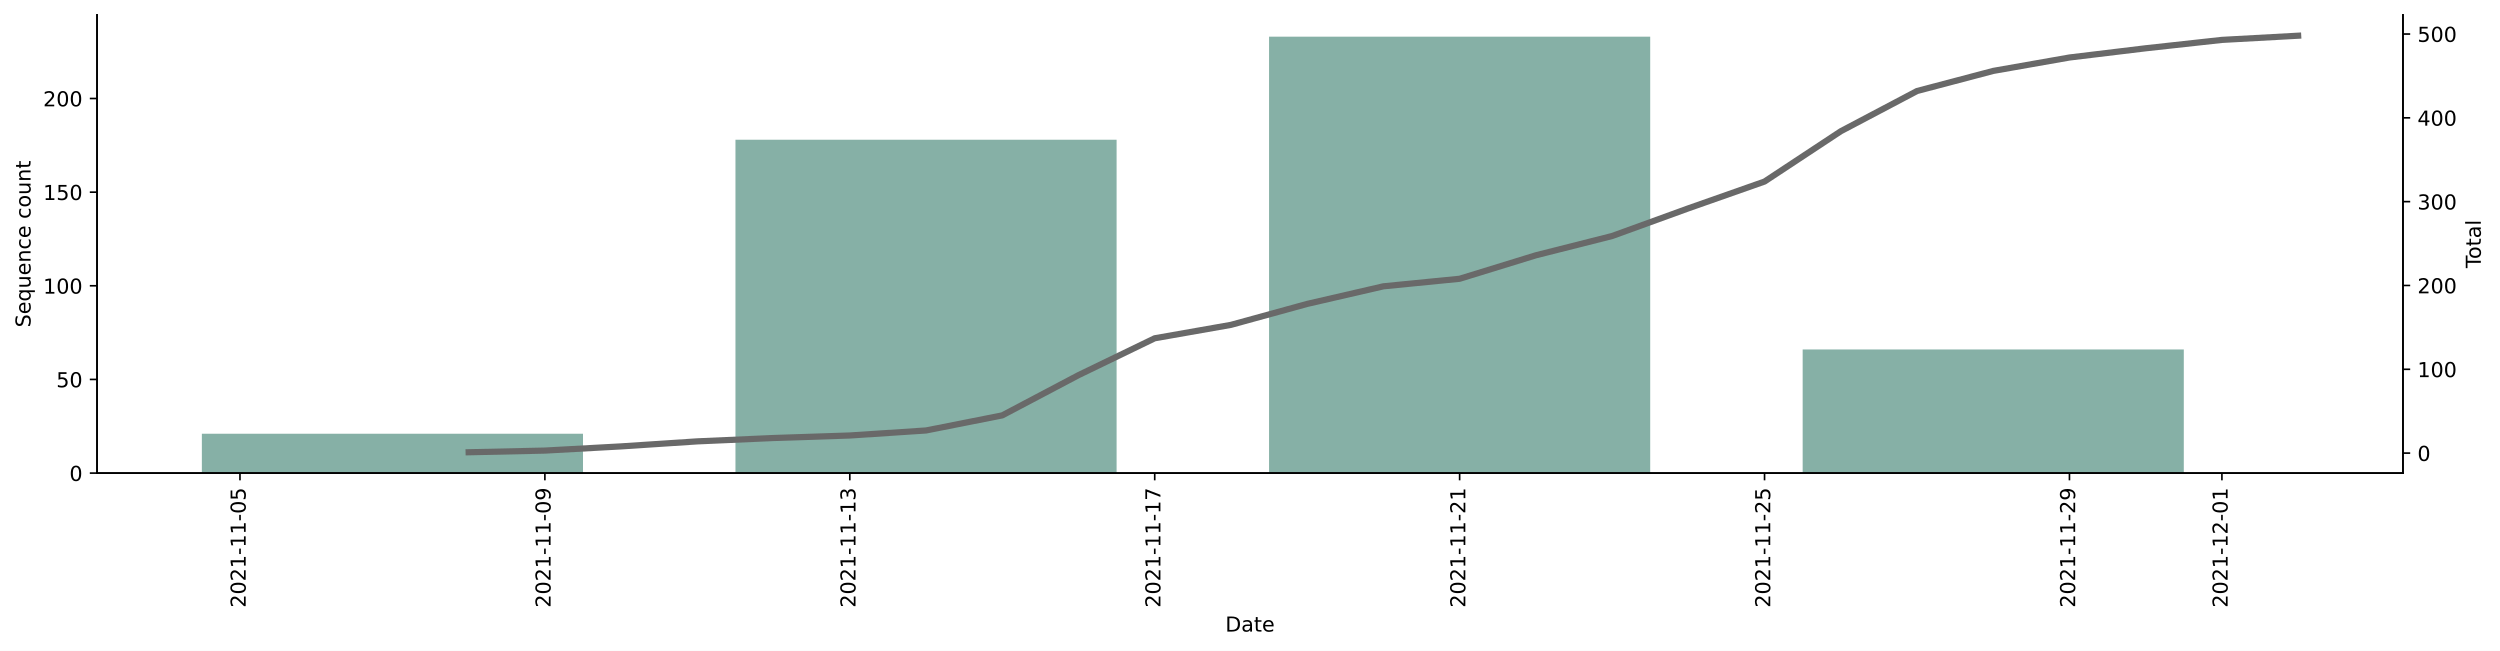
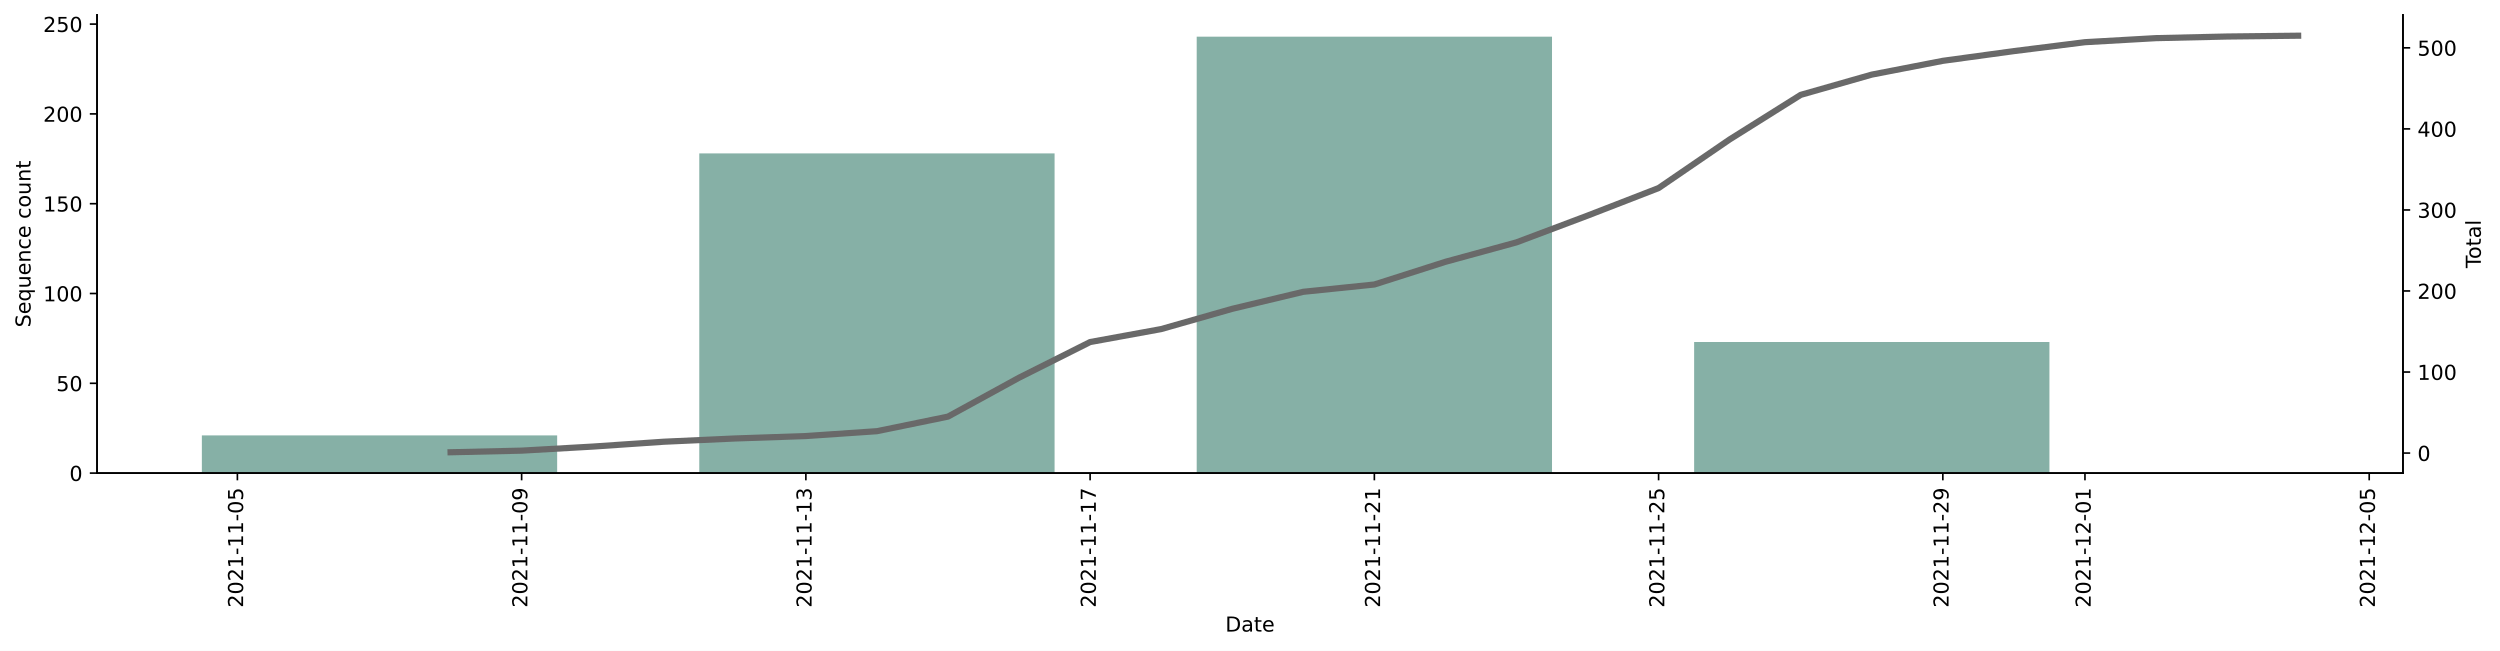
<svg xmlns="http://www.w3.org/2000/svg" xmlns:xlink="http://www.w3.org/1999/xlink" height="314.954pt" version="1.1" viewBox="0 0 1209.931 314.954" width="1209.931pt">
  <defs>
    <style type="text/css">*{stroke-linecap:butt;stroke-linejoin:round;}</style>
  </defs>
  <g id="figure_1">
    <g id="patch_1">
      <path d="M 0 314.954  L 1209.931 314.954  L 1209.931 0  L 0 0  z " style="fill:#ffffff;" />
    </g>
    <g id="axes_1">
      <g id="patch_2">
        <path d="M 46.966 228.96  L 1162.966 228.96  L 1162.966 7.2  L 46.966 7.2  z " style="fill:#ffffff;" />
      </g>
      <g id="patch_3">
-         <path clip-path="url(#p864e531040)" d="M 97.693 228.96  L 282.156 228.96  L 282.156 209.925  L 97.693 209.925  z " style="fill:#86b0a6;" />
+         <path clip-path="url(#p34e2b5bf45)" d="M 97.693 228.96  L 269.65 228.96  L 269.65 210.708  L 97.693 210.708  z " style="fill:#86b0a6;" />
      </g>
      <g id="patch_4">
-         <path clip-path="url(#p864e531040)" d="M 355.941 228.96  L 540.404 228.96  L 540.404 67.614  L 355.941 67.614  z " style="fill:#86b0a6;" />
+         <path clip-path="url(#p34e2b5bf45)" d="M 338.432 228.96  L 510.389 228.96  L 510.389 74.254  L 338.432 74.254  z " style="fill:#86b0a6;" />
      </g>
      <g id="patch_5">
-         <path clip-path="url(#p864e531040)" d="M 614.189 228.96  L 798.652 228.96  L 798.652 17.76  L 614.189 17.76  z " style="fill:#86b0a6;" />
+         <path clip-path="url(#p34e2b5bf45)" d="M 579.172 228.96  L 751.129 228.96  L 751.129 17.76  L 579.172 17.76  z " style="fill:#86b0a6;" />
      </g>
      <g id="patch_6">
-         <path clip-path="url(#p864e531040)" d="M 872.437 228.96  L 1056.9 228.96  L 1056.9 169.135  L 872.437 169.135  z " style="fill:#86b0a6;" />
+         <path clip-path="url(#p34e2b5bf45)" d="M 819.912 228.96  L 991.869 228.96  L 991.869 165.513  L 819.912 165.513  z " style="fill:#86b0a6;" />
      </g>
      <g id="matplotlib.axis_1">
        <g id="xtick_1">
          <g id="line2d_1">
            <defs>
-               <path d="M 0 0  L 0 3.5  " id="m0e4963c321" style="stroke:#000000;stroke-width:0.8;" />
-             </defs>
-             <g>
-               <use style="stroke:#000000;stroke-width:0.8;" x="116.139" xlink:href="#m0e4963c321" y="228.96" />
+               <path d="M 0 0  L 0 3.5  " id="meae25d5e48" style="stroke:#000000;stroke-width:0.8;" />
+             </defs>
+             <g>
+               <use style="stroke:#000000;stroke-width:0.8;" x="114.889" xlink:href="#meae25d5e48" y="228.96" />
            </g>
          </g>
          <g id="text_1">
-             <g transform="translate(118.8986 294.0756)rotate(-90)scale(0.1 -0.1)">
+             <g transform="translate(117.648 294.0756)rotate(-90)scale(0.1 -0.1)">
              <defs>
                <path d="M 1228 531  L 3431 531  L 3431 0  L 469 0  L 469 531  Q 828 903 1448 1529  Q 2069 2156 2228 2338  Q 2531 2678 2651 2914  Q 2772 3150 2772 3378  Q 2772 3750 2511 3984  Q 2250 4219 1831 4219  Q 1534 4219 1204 4116  Q 875 4013 500 3803  L 500 4441  Q 881 4594 1212 4672  Q 1544 4750 1819 4750  Q 2544 4750 2975 4387  Q 3406 4025 3406 3419  Q 3406 3131 3298 2873  Q 3191 2616 2906 2266  Q 2828 2175 2409 1742  Q 1991 1309 1228 531  z " id="DejaVuSans-32" transform="scale(0.015625)" />
                <path d="M 2034 4250  Q 1547 4250 1301 3770  Q 1056 3291 1056 2328  Q 1056 1369 1301 889  Q 1547 409 2034 409  Q 2525 409 2770 889  Q 3016 1369 3016 2328  Q 3016 3291 2770 3770  Q 2525 4250 2034 4250  z M 2034 4750  Q 2819 4750 3233 4129  Q 3647 3509 3647 2328  Q 3647 1150 3233 529  Q 2819 -91 2034 -91  Q 1250 -91 836 529  Q 422 1150 422 2328  Q 422 3509 836 4129  Q 1250 4750 2034 4750  z " id="DejaVuSans-30" transform="scale(0.015625)" />
                <path d="M 794 531  L 1825 531  L 1825 4091  L 703 3866  L 703 4441  L 1819 4666  L 2450 4666  L 2450 531  L 3481 531  L 3481 0  L 794 0  L 794 531  z " id="DejaVuSans-31" transform="scale(0.015625)" />
                <path d="M 313 2009  L 1997 2009  L 1997 1497  L 313 1497  L 313 2009  z " id="DejaVuSans-2d" transform="scale(0.015625)" />
                <path d="M 691 4666  L 3169 4666  L 3169 4134  L 1269 4134  L 1269 2991  Q 1406 3038 1543 3061  Q 1681 3084 1819 3084  Q 2600 3084 3056 2656  Q 3513 2228 3513 1497  Q 3513 744 3044 326  Q 2575 -91 1722 -91  Q 1428 -91 1123 -41  Q 819 9 494 109  L 494 744  Q 775 591 1075 516  Q 1375 441 1709 441  Q 2250 441 2565 725  Q 2881 1009 2881 1497  Q 2881 1984 2565 2268  Q 2250 2553 1709 2553  Q 1456 2553 1204 2497  Q 953 2441 691 2322  L 691 4666  z " id="DejaVuSans-35" transform="scale(0.015625)" />
              </defs>
              <use xlink:href="#DejaVuSans-32" />
              <use x="63.623" xlink:href="#DejaVuSans-30" />
              <use x="127.246" xlink:href="#DejaVuSans-32" />
              <use x="190.869" xlink:href="#DejaVuSans-31" />
              <use x="254.492" xlink:href="#DejaVuSans-2d" />
              <use x="290.576" xlink:href="#DejaVuSans-31" />
              <use x="354.199" xlink:href="#DejaVuSans-31" />
              <use x="417.822" xlink:href="#DejaVuSans-2d" />
              <use x="453.906" xlink:href="#DejaVuSans-30" />
              <use x="517.529" xlink:href="#DejaVuSans-35" />
            </g>
          </g>
        </g>
        <g id="xtick_2">
          <g id="line2d_2">
            <g>
-               <use style="stroke:#000000;stroke-width:0.8;" x="263.709" xlink:href="#m0e4963c321" y="228.96" />
+               <use style="stroke:#000000;stroke-width:0.8;" x="252.454" xlink:href="#meae25d5e48" y="228.96" />
            </g>
          </g>
          <g id="text_2">
-             <g transform="translate(266.4688 294.0756)rotate(-90)scale(0.1 -0.1)">
+             <g transform="translate(255.2134 294.0756)rotate(-90)scale(0.1 -0.1)">
              <defs>
                <path d="M 703 97  L 703 672  Q 941 559 1184 500  Q 1428 441 1663 441  Q 2288 441 2617 861  Q 2947 1281 2994 2138  Q 2813 1869 2534 1725  Q 2256 1581 1919 1581  Q 1219 1581 811 2004  Q 403 2428 403 3163  Q 403 3881 828 4315  Q 1253 4750 1959 4750  Q 2769 4750 3195 4129  Q 3622 3509 3622 2328  Q 3622 1225 3098 567  Q 2575 -91 1691 -91  Q 1453 -91 1209 -44  Q 966 3 703 97  z M 1959 2075  Q 2384 2075 2632 2365  Q 2881 2656 2881 3163  Q 2881 3666 2632 3958  Q 2384 4250 1959 4250  Q 1534 4250 1286 3958  Q 1038 3666 1038 3163  Q 1038 2656 1286 2365  Q 1534 2075 1959 2075  z " id="DejaVuSans-39" transform="scale(0.015625)" />
              </defs>
              <use xlink:href="#DejaVuSans-32" />
              <use x="63.623" xlink:href="#DejaVuSans-30" />
              <use x="127.246" xlink:href="#DejaVuSans-32" />
              <use x="190.869" xlink:href="#DejaVuSans-31" />
              <use x="254.492" xlink:href="#DejaVuSans-2d" />
              <use x="290.576" xlink:href="#DejaVuSans-31" />
              <use x="354.199" xlink:href="#DejaVuSans-31" />
              <use x="417.822" xlink:href="#DejaVuSans-2d" />
              <use x="453.906" xlink:href="#DejaVuSans-30" />
              <use x="517.529" xlink:href="#DejaVuSans-39" />
            </g>
          </g>
        </g>
        <g id="xtick_3">
          <g id="line2d_3">
            <g>
-               <use style="stroke:#000000;stroke-width:0.8;" x="411.28" xlink:href="#m0e4963c321" y="228.96" />
+               <use style="stroke:#000000;stroke-width:0.8;" x="390.02" xlink:href="#meae25d5e48" y="228.96" />
            </g>
          </g>
          <g id="text_3">
-             <g transform="translate(414.039 294.0756)rotate(-90)scale(0.1 -0.1)">
+             <g transform="translate(392.7789 294.0756)rotate(-90)scale(0.1 -0.1)">
              <defs>
                <path d="M 2597 2516  Q 3050 2419 3304 2112  Q 3559 1806 3559 1356  Q 3559 666 3084 287  Q 2609 -91 1734 -91  Q 1441 -91 1130 -33  Q 819 25 488 141  L 488 750  Q 750 597 1062 519  Q 1375 441 1716 441  Q 2309 441 2620 675  Q 2931 909 2931 1356  Q 2931 1769 2642 2001  Q 2353 2234 1838 2234  L 1294 2234  L 1294 2753  L 1863 2753  Q 2328 2753 2575 2939  Q 2822 3125 2822 3475  Q 2822 3834 2567 4026  Q 2313 4219 1838 4219  Q 1578 4219 1281 4162  Q 984 4106 628 3988  L 628 4550  Q 988 4650 1302 4700  Q 1616 4750 1894 4750  Q 2613 4750 3031 4423  Q 3450 4097 3450 3541  Q 3450 3153 3228 2886  Q 3006 2619 2597 2516  z " id="DejaVuSans-33" transform="scale(0.015625)" />
              </defs>
              <use xlink:href="#DejaVuSans-32" />
              <use x="63.623" xlink:href="#DejaVuSans-30" />
              <use x="127.246" xlink:href="#DejaVuSans-32" />
              <use x="190.869" xlink:href="#DejaVuSans-31" />
              <use x="254.492" xlink:href="#DejaVuSans-2d" />
              <use x="290.576" xlink:href="#DejaVuSans-31" />
              <use x="354.199" xlink:href="#DejaVuSans-31" />
              <use x="417.822" xlink:href="#DejaVuSans-2d" />
              <use x="453.906" xlink:href="#DejaVuSans-31" />
              <use x="517.529" xlink:href="#DejaVuSans-33" />
            </g>
          </g>
        </g>
        <g id="xtick_4">
          <g id="line2d_4">
            <g>
-               <use style="stroke:#000000;stroke-width:0.8;" x="558.85" xlink:href="#m0e4963c321" y="228.96" />
+               <use style="stroke:#000000;stroke-width:0.8;" x="527.585" xlink:href="#meae25d5e48" y="228.96" />
            </g>
          </g>
          <g id="text_4">
-             <g transform="translate(561.6093 294.0756)rotate(-90)scale(0.1 -0.1)">
+             <g transform="translate(530.3444 294.0756)rotate(-90)scale(0.1 -0.1)">
              <defs>
                <path d="M 525 4666  L 3525 4666  L 3525 4397  L 1831 0  L 1172 0  L 2766 4134  L 525 4134  L 525 4666  z " id="DejaVuSans-37" transform="scale(0.015625)" />
              </defs>
              <use xlink:href="#DejaVuSans-32" />
              <use x="63.623" xlink:href="#DejaVuSans-30" />
              <use x="127.246" xlink:href="#DejaVuSans-32" />
              <use x="190.869" xlink:href="#DejaVuSans-31" />
              <use x="254.492" xlink:href="#DejaVuSans-2d" />
              <use x="290.576" xlink:href="#DejaVuSans-31" />
              <use x="354.199" xlink:href="#DejaVuSans-31" />
              <use x="417.822" xlink:href="#DejaVuSans-2d" />
              <use x="453.906" xlink:href="#DejaVuSans-31" />
              <use x="517.529" xlink:href="#DejaVuSans-37" />
            </g>
          </g>
        </g>
        <g id="xtick_5">
          <g id="line2d_5">
            <g>
-               <use style="stroke:#000000;stroke-width:0.8;" x="706.42" xlink:href="#m0e4963c321" y="228.96" />
+               <use style="stroke:#000000;stroke-width:0.8;" x="665.151" xlink:href="#meae25d5e48" y="228.96" />
            </g>
          </g>
          <g id="text_5">
-             <g transform="translate(709.1795 294.0756)rotate(-90)scale(0.1 -0.1)">
+             <g transform="translate(667.9099 294.0756)rotate(-90)scale(0.1 -0.1)">
              <use xlink:href="#DejaVuSans-32" />
              <use x="63.623" xlink:href="#DejaVuSans-30" />
              <use x="127.246" xlink:href="#DejaVuSans-32" />
              <use x="190.869" xlink:href="#DejaVuSans-31" />
              <use x="254.492" xlink:href="#DejaVuSans-2d" />
              <use x="290.576" xlink:href="#DejaVuSans-31" />
              <use x="354.199" xlink:href="#DejaVuSans-31" />
              <use x="417.822" xlink:href="#DejaVuSans-2d" />
              <use x="453.906" xlink:href="#DejaVuSans-32" />
              <use x="517.529" xlink:href="#DejaVuSans-31" />
            </g>
          </g>
        </g>
        <g id="xtick_6">
          <g id="line2d_6">
            <g>
-               <use style="stroke:#000000;stroke-width:0.8;" x="853.99" xlink:href="#m0e4963c321" y="228.96" />
+               <use style="stroke:#000000;stroke-width:0.8;" x="802.716" xlink:href="#meae25d5e48" y="228.96" />
            </g>
          </g>
          <g id="text_6">
-             <g transform="translate(856.7498 294.0756)rotate(-90)scale(0.1 -0.1)">
+             <g transform="translate(805.4754 294.0756)rotate(-90)scale(0.1 -0.1)">
              <use xlink:href="#DejaVuSans-32" />
              <use x="63.623" xlink:href="#DejaVuSans-30" />
              <use x="127.246" xlink:href="#DejaVuSans-32" />
              <use x="190.869" xlink:href="#DejaVuSans-31" />
              <use x="254.492" xlink:href="#DejaVuSans-2d" />
              <use x="290.576" xlink:href="#DejaVuSans-31" />
              <use x="354.199" xlink:href="#DejaVuSans-31" />
              <use x="417.822" xlink:href="#DejaVuSans-2d" />
              <use x="453.906" xlink:href="#DejaVuSans-32" />
              <use x="517.529" xlink:href="#DejaVuSans-35" />
            </g>
          </g>
        </g>
        <g id="xtick_7">
          <g id="line2d_7">
            <g>
-               <use style="stroke:#000000;stroke-width:0.8;" x="1001.561" xlink:href="#m0e4963c321" y="228.96" />
+               <use style="stroke:#000000;stroke-width:0.8;" x="940.281" xlink:href="#meae25d5e48" y="228.96" />
            </g>
          </g>
          <g id="text_7">
-             <g transform="translate(1004.32 294.0756)rotate(-90)scale(0.1 -0.1)">
+             <g transform="translate(943.0409 294.0756)rotate(-90)scale(0.1 -0.1)">
              <use xlink:href="#DejaVuSans-32" />
              <use x="63.623" xlink:href="#DejaVuSans-30" />
              <use x="127.246" xlink:href="#DejaVuSans-32" />
              <use x="190.869" xlink:href="#DejaVuSans-31" />
              <use x="254.492" xlink:href="#DejaVuSans-2d" />
              <use x="290.576" xlink:href="#DejaVuSans-31" />
              <use x="354.199" xlink:href="#DejaVuSans-31" />
              <use x="417.822" xlink:href="#DejaVuSans-2d" />
              <use x="453.906" xlink:href="#DejaVuSans-32" />
              <use x="517.529" xlink:href="#DejaVuSans-39" />
            </g>
          </g>
        </g>
        <g id="xtick_8">
          <g id="line2d_8">
            <g>
-               <use style="stroke:#000000;stroke-width:0.8;" x="1075.346" xlink:href="#m0e4963c321" y="228.96" />
+               <use style="stroke:#000000;stroke-width:0.8;" x="1009.064" xlink:href="#meae25d5e48" y="228.96" />
            </g>
          </g>
          <g id="text_8">
-             <g transform="translate(1078.105 294.0756)rotate(-90)scale(0.1 -0.1)">
+             <g transform="translate(1011.824 294.0756)rotate(-90)scale(0.1 -0.1)">
              <use xlink:href="#DejaVuSans-32" />
              <use x="63.623" xlink:href="#DejaVuSans-30" />
              <use x="127.246" xlink:href="#DejaVuSans-32" />
              <use x="190.869" xlink:href="#DejaVuSans-31" />
              <use x="254.492" xlink:href="#DejaVuSans-2d" />
              <use x="290.576" xlink:href="#DejaVuSans-31" />
              <use x="354.199" xlink:href="#DejaVuSans-32" />
              <use x="417.822" xlink:href="#DejaVuSans-2d" />
              <use x="453.906" xlink:href="#DejaVuSans-30" />
              <use x="517.529" xlink:href="#DejaVuSans-31" />
            </g>
          </g>
        </g>
-         <g id="text_9">
+         <g id="xtick_9">
+           <g id="line2d_9">
+             <g>
+               <use style="stroke:#000000;stroke-width:0.8;" x="1146.63" xlink:href="#meae25d5e48" y="228.96" />
+             </g>
+           </g>
+           <g id="text_9">
+             <g transform="translate(1149.389 294.0756)rotate(-90)scale(0.1 -0.1)">
+               <use xlink:href="#DejaVuSans-32" />
+               <use x="63.623" xlink:href="#DejaVuSans-30" />
+               <use x="127.246" xlink:href="#DejaVuSans-32" />
+               <use x="190.869" xlink:href="#DejaVuSans-31" />
+               <use x="254.492" xlink:href="#DejaVuSans-2d" />
+               <use x="290.576" xlink:href="#DejaVuSans-31" />
+               <use x="354.199" xlink:href="#DejaVuSans-32" />
+               <use x="417.822" xlink:href="#DejaVuSans-2d" />
+               <use x="453.906" xlink:href="#DejaVuSans-30" />
+               <use x="517.529" xlink:href="#DejaVuSans-35" />
+             </g>
+           </g>
+         </g>
+         <g id="text_10">
          <g transform="translate(593.0148 305.6741)scale(0.1 -0.1)">
            <defs>
              <path d="M 1259 4147  L 1259 519  L 2022 519  Q 2988 519 3436 956  Q 3884 1394 3884 2338  Q 3884 3275 3436 3711  Q 2988 4147 2022 4147  L 1259 4147  z M 628 4666  L 1925 4666  Q 3281 4666 3915 4102  Q 4550 3538 4550 2338  Q 4550 1131 3912 565  Q 3275 0 1925 0  L 628 0  L 628 4666  z " id="DejaVuSans-44" transform="scale(0.015625)" />
              <path d="M 2194 1759  Q 1497 1759 1228 1600  Q 959 1441 959 1056  Q 959 750 1161 570  Q 1363 391 1709 391  Q 2188 391 2477 730  Q 2766 1069 2766 1631  L 2766 1759  L 2194 1759  z M 3341 1997  L 3341 0  L 2766 0  L 2766 531  Q 2569 213 2275 61  Q 1981 -91 1556 -91  Q 1019 -91 701 211  Q 384 513 384 1019  Q 384 1609 779 1909  Q 1175 2209 1959 2209  L 2766 2209  L 2766 2266  Q 2766 2663 2505 2880  Q 2244 3097 1772 3097  Q 1472 3097 1187 3025  Q 903 2953 641 2809  L 641 3341  Q 956 3463 1253 3523  Q 1550 3584 1831 3584  Q 2591 3584 2966 3190  Q 3341 2797 3341 1997  z " id="DejaVuSans-61" transform="scale(0.015625)" />
              <path d="M 1172 4494  L 1172 3500  L 2356 3500  L 2356 3053  L 1172 3053  L 1172 1153  Q 1172 725 1289 603  Q 1406 481 1766 481  L 2356 481  L 2356 0  L 1766 0  Q 1100 0 847 248  Q 594 497 594 1153  L 594 3053  L 172 3053  L 172 3500  L 594 3500  L 594 4494  L 1172 4494  z " id="DejaVuSans-74" transform="scale(0.015625)" />
              <path d="M 3597 1894  L 3597 1613  L 953 1613  Q 991 1019 1311 708  Q 1631 397 2203 397  Q 2534 397 2845 478  Q 3156 559 3463 722  L 3463 178  Q 3153 47 2828 -22  Q 2503 -91 2169 -91  Q 1331 -91 842 396  Q 353 884 353 1716  Q 353 2575 817 3079  Q 1281 3584 2069 3584  Q 2775 3584 3186 3129  Q 3597 2675 3597 1894  z M 3022 2063  Q 3016 2534 2758 2815  Q 2500 3097 2075 3097  Q 1594 3097 1305 2825  Q 1016 2553 972 2059  L 3022 2063  z " id="DejaVuSans-65" transform="scale(0.015625)" />
            </defs>
            <use xlink:href="#DejaVuSans-44" />
            <use x="77.002" xlink:href="#DejaVuSans-61" />
            <use x="138.281" xlink:href="#DejaVuSans-74" />
            <use x="177.49" xlink:href="#DejaVuSans-65" />
          </g>
        </g>
      </g>
      <g id="matplotlib.axis_2">
        <g id="ytick_1">
-           <g id="line2d_9">
-             <defs>
-               <path d="M 0 0  L -3.5 0  " id="m07adce0bec" style="stroke:#000000;stroke-width:0.8;" />
-             </defs>
-             <g>
-               <use style="stroke:#000000;stroke-width:0.8;" x="46.966" xlink:href="#m07adce0bec" y="228.96" />
-             </g>
-           </g>
-           <g id="text_10">
+           <g id="line2d_10">
+             <defs>
+               <path d="M 0 0  L -3.5 0  " id="mcab91dcc5d" style="stroke:#000000;stroke-width:0.8;" />
+             </defs>
+             <g>
+               <use style="stroke:#000000;stroke-width:0.8;" x="46.966" xlink:href="#mcab91dcc5d" y="228.96" />
+             </g>
+           </g>
+           <g id="text_11">
            <g transform="translate(33.60312 232.7592)scale(0.1 -0.1)">
              <use xlink:href="#DejaVuSans-30" />
            </g>
          </g>
        </g>
        <g id="ytick_2">
-           <g id="line2d_10">
-             <g>
-               <use style="stroke:#000000;stroke-width:0.8;" x="46.966" xlink:href="#m07adce0bec" y="183.638" />
-             </g>
-           </g>
-           <g id="text_11">
-             <g transform="translate(27.24063 187.4373)scale(0.1 -0.1)">
+           <g id="line2d_11">
+             <g>
+               <use style="stroke:#000000;stroke-width:0.8;" x="46.966" xlink:href="#mcab91dcc5d" y="185.503" />
+             </g>
+           </g>
+           <g id="text_12">
+             <g transform="translate(27.24063 189.3024)scale(0.1 -0.1)">
              <use xlink:href="#DejaVuSans-35" />
              <use x="63.623" xlink:href="#DejaVuSans-30" />
            </g>
          </g>
        </g>
        <g id="ytick_3">
-           <g id="line2d_11">
-             <g>
-               <use style="stroke:#000000;stroke-width:0.8;" x="46.966" xlink:href="#m07adce0bec" y="138.316" />
-             </g>
-           </g>
-           <g id="text_12">
-             <g transform="translate(20.87813 142.1154)scale(0.1 -0.1)">
+           <g id="line2d_12">
+             <g>
+               <use style="stroke:#000000;stroke-width:0.8;" x="46.966" xlink:href="#mcab91dcc5d" y="142.046" />
+             </g>
+           </g>
+           <g id="text_13">
+             <g transform="translate(20.87813 145.8456)scale(0.1 -0.1)">
              <use xlink:href="#DejaVuSans-31" />
              <use x="63.623" xlink:href="#DejaVuSans-30" />
              <use x="127.246" xlink:href="#DejaVuSans-30" />
            </g>
          </g>
        </g>
        <g id="ytick_4">
-           <g id="line2d_12">
-             <g>
-               <use style="stroke:#000000;stroke-width:0.8;" x="46.966" xlink:href="#m07adce0bec" y="92.994" />
-             </g>
-           </g>
-           <g id="text_13">
-             <g transform="translate(20.87813 96.79355)scale(0.1 -0.1)">
+           <g id="line2d_13">
+             <g>
+               <use style="stroke:#000000;stroke-width:0.8;" x="46.966" xlink:href="#mcab91dcc5d" y="98.59" />
+             </g>
+           </g>
+           <g id="text_14">
+             <g transform="translate(20.87813 102.3888)scale(0.1 -0.1)">
              <use xlink:href="#DejaVuSans-31" />
              <use x="63.623" xlink:href="#DejaVuSans-35" />
              <use x="127.246" xlink:href="#DejaVuSans-30" />
            </g>
          </g>
        </g>
        <g id="ytick_5">
-           <g id="line2d_13">
-             <g>
-               <use style="stroke:#000000;stroke-width:0.8;" x="46.966" xlink:href="#m07adce0bec" y="47.672" />
-             </g>
-           </g>
-           <g id="text_14">
-             <g transform="translate(20.87813 51.47167)scale(0.1 -0.1)">
-               <use xlink:href="#DejaVuSans-32" />
-               <use x="63.623" xlink:href="#DejaVuSans-30" />
-               <use x="127.246" xlink:href="#DejaVuSans-30" />
-             </g>
-           </g>
-         </g>
-         <g id="text_15">
+           <g id="line2d_14">
+             <g>
+               <use style="stroke:#000000;stroke-width:0.8;" x="46.966" xlink:href="#mcab91dcc5d" y="55.133" />
+             </g>
+           </g>
+           <g id="text_15">
+             <g transform="translate(20.87813 58.93206)scale(0.1 -0.1)">
+               <use xlink:href="#DejaVuSans-32" />
+               <use x="63.623" xlink:href="#DejaVuSans-30" />
+               <use x="127.246" xlink:href="#DejaVuSans-30" />
+             </g>
+           </g>
+         </g>
+         <g id="ytick_6">
+           <g id="line2d_15">
+             <g>
+               <use style="stroke:#000000;stroke-width:0.8;" x="46.966" xlink:href="#mcab91dcc5d" y="11.676" />
+             </g>
+           </g>
+           <g id="text_16">
+             <g transform="translate(20.87813 15.47527)scale(0.1 -0.1)">
+               <use xlink:href="#DejaVuSans-32" />
+               <use x="63.623" xlink:href="#DejaVuSans-35" />
+               <use x="127.246" xlink:href="#DejaVuSans-30" />
+             </g>
+           </g>
+         </g>
+         <g id="text_17">
          <g transform="translate(14.79844 158.4402)rotate(-90)scale(0.1 -0.1)">
            <defs>
              <path d="M 3425 4513  L 3425 3897  Q 3066 4069 2747 4153  Q 2428 4238 2131 4238  Q 1616 4238 1336 4038  Q 1056 3838 1056 3469  Q 1056 3159 1242 3001  Q 1428 2844 1947 2747  L 2328 2669  Q 3034 2534 3370 2195  Q 3706 1856 3706 1288  Q 3706 609 3251 259  Q 2797 -91 1919 -91  Q 1588 -91 1214 -16  Q 841 59 441 206  L 441 856  Q 825 641 1194 531  Q 1563 422 1919 422  Q 2459 422 2753 634  Q 3047 847 3047 1241  Q 3047 1584 2836 1778  Q 2625 1972 2144 2069  L 1759 2144  Q 1053 2284 737 2584  Q 422 2884 422 3419  Q 422 4038 858 4394  Q 1294 4750 2059 4750  Q 2388 4750 2728 4690  Q 3069 4631 3425 4513  z " id="DejaVuSans-53" transform="scale(0.015625)" />
              <path d="M 947 1747  Q 947 1113 1208 752  Q 1469 391 1925 391  Q 2381 391 2643 752  Q 2906 1113 2906 1747  Q 2906 2381 2643 2742  Q 2381 3103 1925 3103  Q 1469 3103 1208 2742  Q 947 2381 947 1747  z M 2906 525  Q 2725 213 2448 61  Q 2172 -91 1784 -91  Q 1150 -91 751 415  Q 353 922 353 1747  Q 353 2572 751 3078  Q 1150 3584 1784 3584  Q 2172 3584 2448 3432  Q 2725 3281 2906 2969  L 2906 3500  L 3481 3500  L 3481 -1331  L 2906 -1331  L 2906 525  z " id="DejaVuSans-71" transform="scale(0.015625)" />
              <path d="M 544 1381  L 544 3500  L 1119 3500  L 1119 1403  Q 1119 906 1312 657  Q 1506 409 1894 409  Q 2359 409 2629 706  Q 2900 1003 2900 1516  L 2900 3500  L 3475 3500  L 3475 0  L 2900 0  L 2900 538  Q 2691 219 2414 64  Q 2138 -91 1772 -91  Q 1169 -91 856 284  Q 544 659 544 1381  z M 1991 3584  L 1991 3584  z " id="DejaVuSans-75" transform="scale(0.015625)" />
              <path d="M 3513 2113  L 3513 0  L 2938 0  L 2938 2094  Q 2938 2591 2744 2837  Q 2550 3084 2163 3084  Q 1697 3084 1428 2787  Q 1159 2491 1159 1978  L 1159 0  L 581 0  L 581 3500  L 1159 3500  L 1159 2956  Q 1366 3272 1645 3428  Q 1925 3584 2291 3584  Q 2894 3584 3203 3211  Q 3513 2838 3513 2113  z " id="DejaVuSans-6e" transform="scale(0.015625)" />
              <path d="M 3122 3366  L 3122 2828  Q 2878 2963 2633 3030  Q 2388 3097 2138 3097  Q 1578 3097 1268 2742  Q 959 2388 959 1747  Q 959 1106 1268 751  Q 1578 397 2138 397  Q 2388 397 2633 464  Q 2878 531 3122 666  L 3122 134  Q 2881 22 2623 -34  Q 2366 -91 2075 -91  Q 1284 -91 818 406  Q 353 903 353 1747  Q 353 2603 823 3093  Q 1294 3584 2113 3584  Q 2378 3584 2631 3529  Q 2884 3475 3122 3366  z " id="DejaVuSans-63" transform="scale(0.015625)" />
              <path id="DejaVuSans-20" transform="scale(0.015625)" />
              <path d="M 1959 3097  Q 1497 3097 1228 2736  Q 959 2375 959 1747  Q 959 1119 1226 758  Q 1494 397 1959 397  Q 2419 397 2687 759  Q 2956 1122 2956 1747  Q 2956 2369 2687 2733  Q 2419 3097 1959 3097  z M 1959 3584  Q 2709 3584 3137 3096  Q 3566 2609 3566 1747  Q 3566 888 3137 398  Q 2709 -91 1959 -91  Q 1206 -91 779 398  Q 353 888 353 1747  Q 353 2609 779 3096  Q 1206 3584 1959 3584  z " id="DejaVuSans-6f" transform="scale(0.015625)" />
            </defs>
            <use xlink:href="#DejaVuSans-53" />
            <use x="63.477" xlink:href="#DejaVuSans-65" />
            <use x="125" xlink:href="#DejaVuSans-71" />
            <use x="188.477" xlink:href="#DejaVuSans-75" />
            <use x="251.855" xlink:href="#DejaVuSans-65" />
            <use x="313.379" xlink:href="#DejaVuSans-6e" />
            <use x="376.758" xlink:href="#DejaVuSans-63" />
            <use x="431.738" xlink:href="#DejaVuSans-65" />
            <use x="493.262" xlink:href="#DejaVuSans-20" />
            <use x="525.049" xlink:href="#DejaVuSans-63" />
            <use x="580.029" xlink:href="#DejaVuSans-6f" />
            <use x="641.211" xlink:href="#DejaVuSans-75" />
            <use x="704.59" xlink:href="#DejaVuSans-6e" />
            <use x="767.969" xlink:href="#DejaVuSans-74" />
          </g>
        </g>
      </g>
      <g id="patch_7">
        <path d="M 46.966 228.96  L 46.966 7.2  " style="fill:none;stroke:#000000;stroke-linecap:square;stroke-linejoin:miter;stroke-width:0.8;" />
      </g>
      <g id="patch_8">
        <path d="M 1162.966 228.96  L 1162.966 7.2  " style="fill:none;stroke:#000000;stroke-linecap:square;stroke-linejoin:miter;stroke-width:0.8;" />
      </g>
      <g id="patch_9">
        <path d="M 46.966 228.96  L 1162.966 228.96  " style="fill:none;stroke:#000000;stroke-linecap:square;stroke-linejoin:miter;stroke-width:0.8;" />
      </g>
    </g>
    <g id="axes_2">
      <g id="matplotlib.axis_3">
-         <g id="ytick_6">
-           <g id="line2d_14">
-             <defs>
-               <path d="M 0 0  L 3.5 0  " id="mf450eb09a9" style="stroke:#000000;stroke-width:0.8;" />
-             </defs>
-             <g>
-               <use style="stroke:#000000;stroke-width:0.8;" x="1162.966" xlink:href="#mf450eb09a9" y="219.286" />
-             </g>
-           </g>
-           <g id="text_16">
-             <g transform="translate(1169.966 223.0849)scale(0.1 -0.1)">
+         <g id="ytick_7">
+           <g id="line2d_16">
+             <defs>
+               <path d="M 0 0  L 3.5 0  " id="mfa53e3c391" style="stroke:#000000;stroke-width:0.8;" />
+             </defs>
+             <g>
+               <use style="stroke:#000000;stroke-width:0.8;" x="1162.966" xlink:href="#mfa53e3c391" y="219.272" />
+             </g>
+           </g>
+           <g id="text_18">
+             <g transform="translate(1169.966 223.0714)scale(0.1 -0.1)">
              <use xlink:href="#DejaVuSans-30" />
            </g>
          </g>
        </g>
-         <g id="ytick_7">
-           <g id="line2d_15">
-             <g>
-               <use style="stroke:#000000;stroke-width:0.8;" x="1162.966" xlink:href="#mf450eb09a9" y="178.722" />
-             </g>
-           </g>
-           <g id="text_17">
-             <g transform="translate(1169.966 182.5215)scale(0.1 -0.1)">
+         <g id="ytick_8">
+           <g id="line2d_17">
+             <g>
+               <use style="stroke:#000000;stroke-width:0.8;" x="1162.966" xlink:href="#mfa53e3c391" y="180.05" />
+             </g>
+           </g>
+           <g id="text_19">
+             <g transform="translate(1169.966 183.8496)scale(0.1 -0.1)">
              <use xlink:href="#DejaVuSans-31" />
              <use x="63.623" xlink:href="#DejaVuSans-30" />
              <use x="127.246" xlink:href="#DejaVuSans-30" />
            </g>
          </g>
        </g>
-         <g id="ytick_8">
-           <g id="line2d_16">
-             <g>
-               <use style="stroke:#000000;stroke-width:0.8;" x="1162.966" xlink:href="#mf450eb09a9" y="138.159" />
-             </g>
-           </g>
-           <g id="text_18">
-             <g transform="translate(1169.966 141.9581)scale(0.1 -0.1)">
-               <use xlink:href="#DejaVuSans-32" />
-               <use x="63.623" xlink:href="#DejaVuSans-30" />
-               <use x="127.246" xlink:href="#DejaVuSans-30" />
-             </g>
-           </g>
-         </g>
        <g id="ytick_9">
-           <g id="line2d_17">
-             <g>
-               <use style="stroke:#000000;stroke-width:0.8;" x="1162.966" xlink:href="#mf450eb09a9" y="97.595" />
-             </g>
-           </g>
-           <g id="text_19">
-             <g transform="translate(1169.966 101.3947)scale(0.1 -0.1)">
+           <g id="line2d_18">
+             <g>
+               <use style="stroke:#000000;stroke-width:0.8;" x="1162.966" xlink:href="#mfa53e3c391" y="140.829" />
+             </g>
+           </g>
+           <g id="text_20">
+             <g transform="translate(1169.966 144.6279)scale(0.1 -0.1)">
+               <use xlink:href="#DejaVuSans-32" />
+               <use x="63.623" xlink:href="#DejaVuSans-30" />
+               <use x="127.246" xlink:href="#DejaVuSans-30" />
+             </g>
+           </g>
+         </g>
+         <g id="ytick_10">
+           <g id="line2d_19">
+             <g>
+               <use style="stroke:#000000;stroke-width:0.8;" x="1162.966" xlink:href="#mfa53e3c391" y="101.607" />
+             </g>
+           </g>
+           <g id="text_21">
+             <g transform="translate(1169.966 105.4061)scale(0.1 -0.1)">
              <use xlink:href="#DejaVuSans-33" />
              <use x="63.623" xlink:href="#DejaVuSans-30" />
              <use x="127.246" xlink:href="#DejaVuSans-30" />
            </g>
          </g>
        </g>
-         <g id="ytick_10">
-           <g id="line2d_18">
-             <g>
-               <use style="stroke:#000000;stroke-width:0.8;" x="1162.966" xlink:href="#mf450eb09a9" y="57.032" />
-             </g>
-           </g>
-           <g id="text_20">
-             <g transform="translate(1169.966 60.83133)scale(0.1 -0.1)">
+         <g id="ytick_11">
+           <g id="line2d_20">
+             <g>
+               <use style="stroke:#000000;stroke-width:0.8;" x="1162.966" xlink:href="#mfa53e3c391" y="62.385" />
+             </g>
+           </g>
+           <g id="text_22">
+             <g transform="translate(1169.966 66.18428)scale(0.1 -0.1)">
              <defs>
                <path d="M 2419 4116  L 825 1625  L 2419 1625  L 2419 4116  z M 2253 4666  L 3047 4666  L 3047 1625  L 3713 1625  L 3713 1100  L 3047 1100  L 3047 0  L 2419 0  L 2419 1100  L 313 1100  L 313 1709  L 2253 4666  z " id="DejaVuSans-34" transform="scale(0.015625)" />
              </defs>
              <use xlink:href="#DejaVuSans-34" />
              <use x="63.623" xlink:href="#DejaVuSans-30" />
              <use x="127.246" xlink:href="#DejaVuSans-30" />
            </g>
          </g>
        </g>
-         <g id="ytick_11">
-           <g id="line2d_19">
-             <g>
-               <use style="stroke:#000000;stroke-width:0.8;" x="1162.966" xlink:href="#mf450eb09a9" y="16.469" />
-             </g>
-           </g>
-           <g id="text_21">
-             <g transform="translate(1169.966 20.26795)scale(0.1 -0.1)">
+         <g id="ytick_12">
+           <g id="line2d_21">
+             <g>
+               <use style="stroke:#000000;stroke-width:0.8;" x="1162.966" xlink:href="#mfa53e3c391" y="23.163" />
+             </g>
+           </g>
+           <g id="text_23">
+             <g transform="translate(1169.966 26.96249)scale(0.1 -0.1)">
              <use xlink:href="#DejaVuSans-35" />
              <use x="63.623" xlink:href="#DejaVuSans-30" />
              <use x="127.246" xlink:href="#DejaVuSans-30" />
            </g>
          </g>
        </g>
-         <g id="text_22">
+         <g id="text_24">
          <g transform="translate(1200.652 129.7566)rotate(-90)scale(0.1 -0.1)">
            <defs>
              <path d="M -19 4666  L 3928 4666  L 3928 4134  L 2272 4134  L 2272 0  L 1638 0  L 1638 4134  L -19 4134  L -19 4666  z " id="DejaVuSans-54" transform="scale(0.015625)" />
              <path d="M 603 4863  L 1178 4863  L 1178 0  L 603 0  L 603 4863  z " id="DejaVuSans-6c" transform="scale(0.015625)" />
            </defs>
            <use xlink:href="#DejaVuSans-54" />
            <use x="44.084" xlink:href="#DejaVuSans-6f" />
            <use x="105.266" xlink:href="#DejaVuSans-74" />
            <use x="144.475" xlink:href="#DejaVuSans-61" />
            <use x="205.754" xlink:href="#DejaVuSans-6c" />
          </g>
        </g>
      </g>
-       <g id="line2d_20">
-         <path clip-path="url(#p864e531040)" d="M 226.817 218.88  L 263.709 218.069  L 300.602 216.041  L 337.495 213.607  L 374.387 211.984  L 411.28 210.767  L 448.172 208.334  L 485.065 201.032  L 521.957 181.562  L 558.85 163.714  L 595.742 157.224  L 632.635 147.083  L 669.528 138.565  L 706.42 134.914  L 743.313 123.556  L 780.205 114.226  L 817.098 100.841  L 853.99 87.86  L 890.883 63.522  L 927.776 44.052  L 964.668 34.317  L 1001.561 27.826  L 1038.453 23.365  L 1075.346 19.308  L 1112.238 17.28  " style="fill:none;stroke:#696969;stroke-linecap:square;stroke-width:3;" />
+       <g id="line2d_22">
+         <path clip-path="url(#p34e2b5bf45)" d="M 218.063 218.88  L 252.454 218.096  L 286.845 216.134  L 321.237 213.781  L 355.628 212.212  L 390.02 211.036  L 424.411 208.682  L 458.802 201.622  L 493.194 182.796  L 527.585 165.538  L 561.976 159.263  L 596.368 149.457  L 630.759 141.221  L 665.151 137.691  L 699.542 126.709  L 733.933 117.296  L 768.325 104.352  L 802.716 91.017  L 837.107 67.484  L 871.499 45.912  L 905.89 36.106  L 940.281 29.439  L 974.673 24.732  L 1009.064 20.418  L 1043.456 18.457  L 1077.847 17.672  L 1112.238 17.28  " style="fill:none;stroke:#696969;stroke-linecap:square;stroke-width:3;" />
      </g>
      <g id="patch_10">
        <path d="M 46.966 228.96  L 46.966 7.2  " style="fill:none;stroke:#000000;stroke-linecap:square;stroke-linejoin:miter;stroke-width:0.8;" />
      </g>
      <g id="patch_11">
        <path d="M 1162.966 228.96  L 1162.966 7.2  " style="fill:none;stroke:#000000;stroke-linecap:square;stroke-linejoin:miter;stroke-width:0.8;" />
      </g>
      <g id="patch_12">
        <path d="M 46.966 228.96  L 1162.966 228.96  " style="fill:none;stroke:#000000;stroke-linecap:square;stroke-linejoin:miter;stroke-width:0.8;" />
      </g>
    </g>
  </g>
  <defs>
-     <clipPath id="p864e531040">
+     <clipPath id="p34e2b5bf45">
      <rect height="221.76" width="1116" x="46.966" y="7.2" />
    </clipPath>
  </defs>
</svg>
